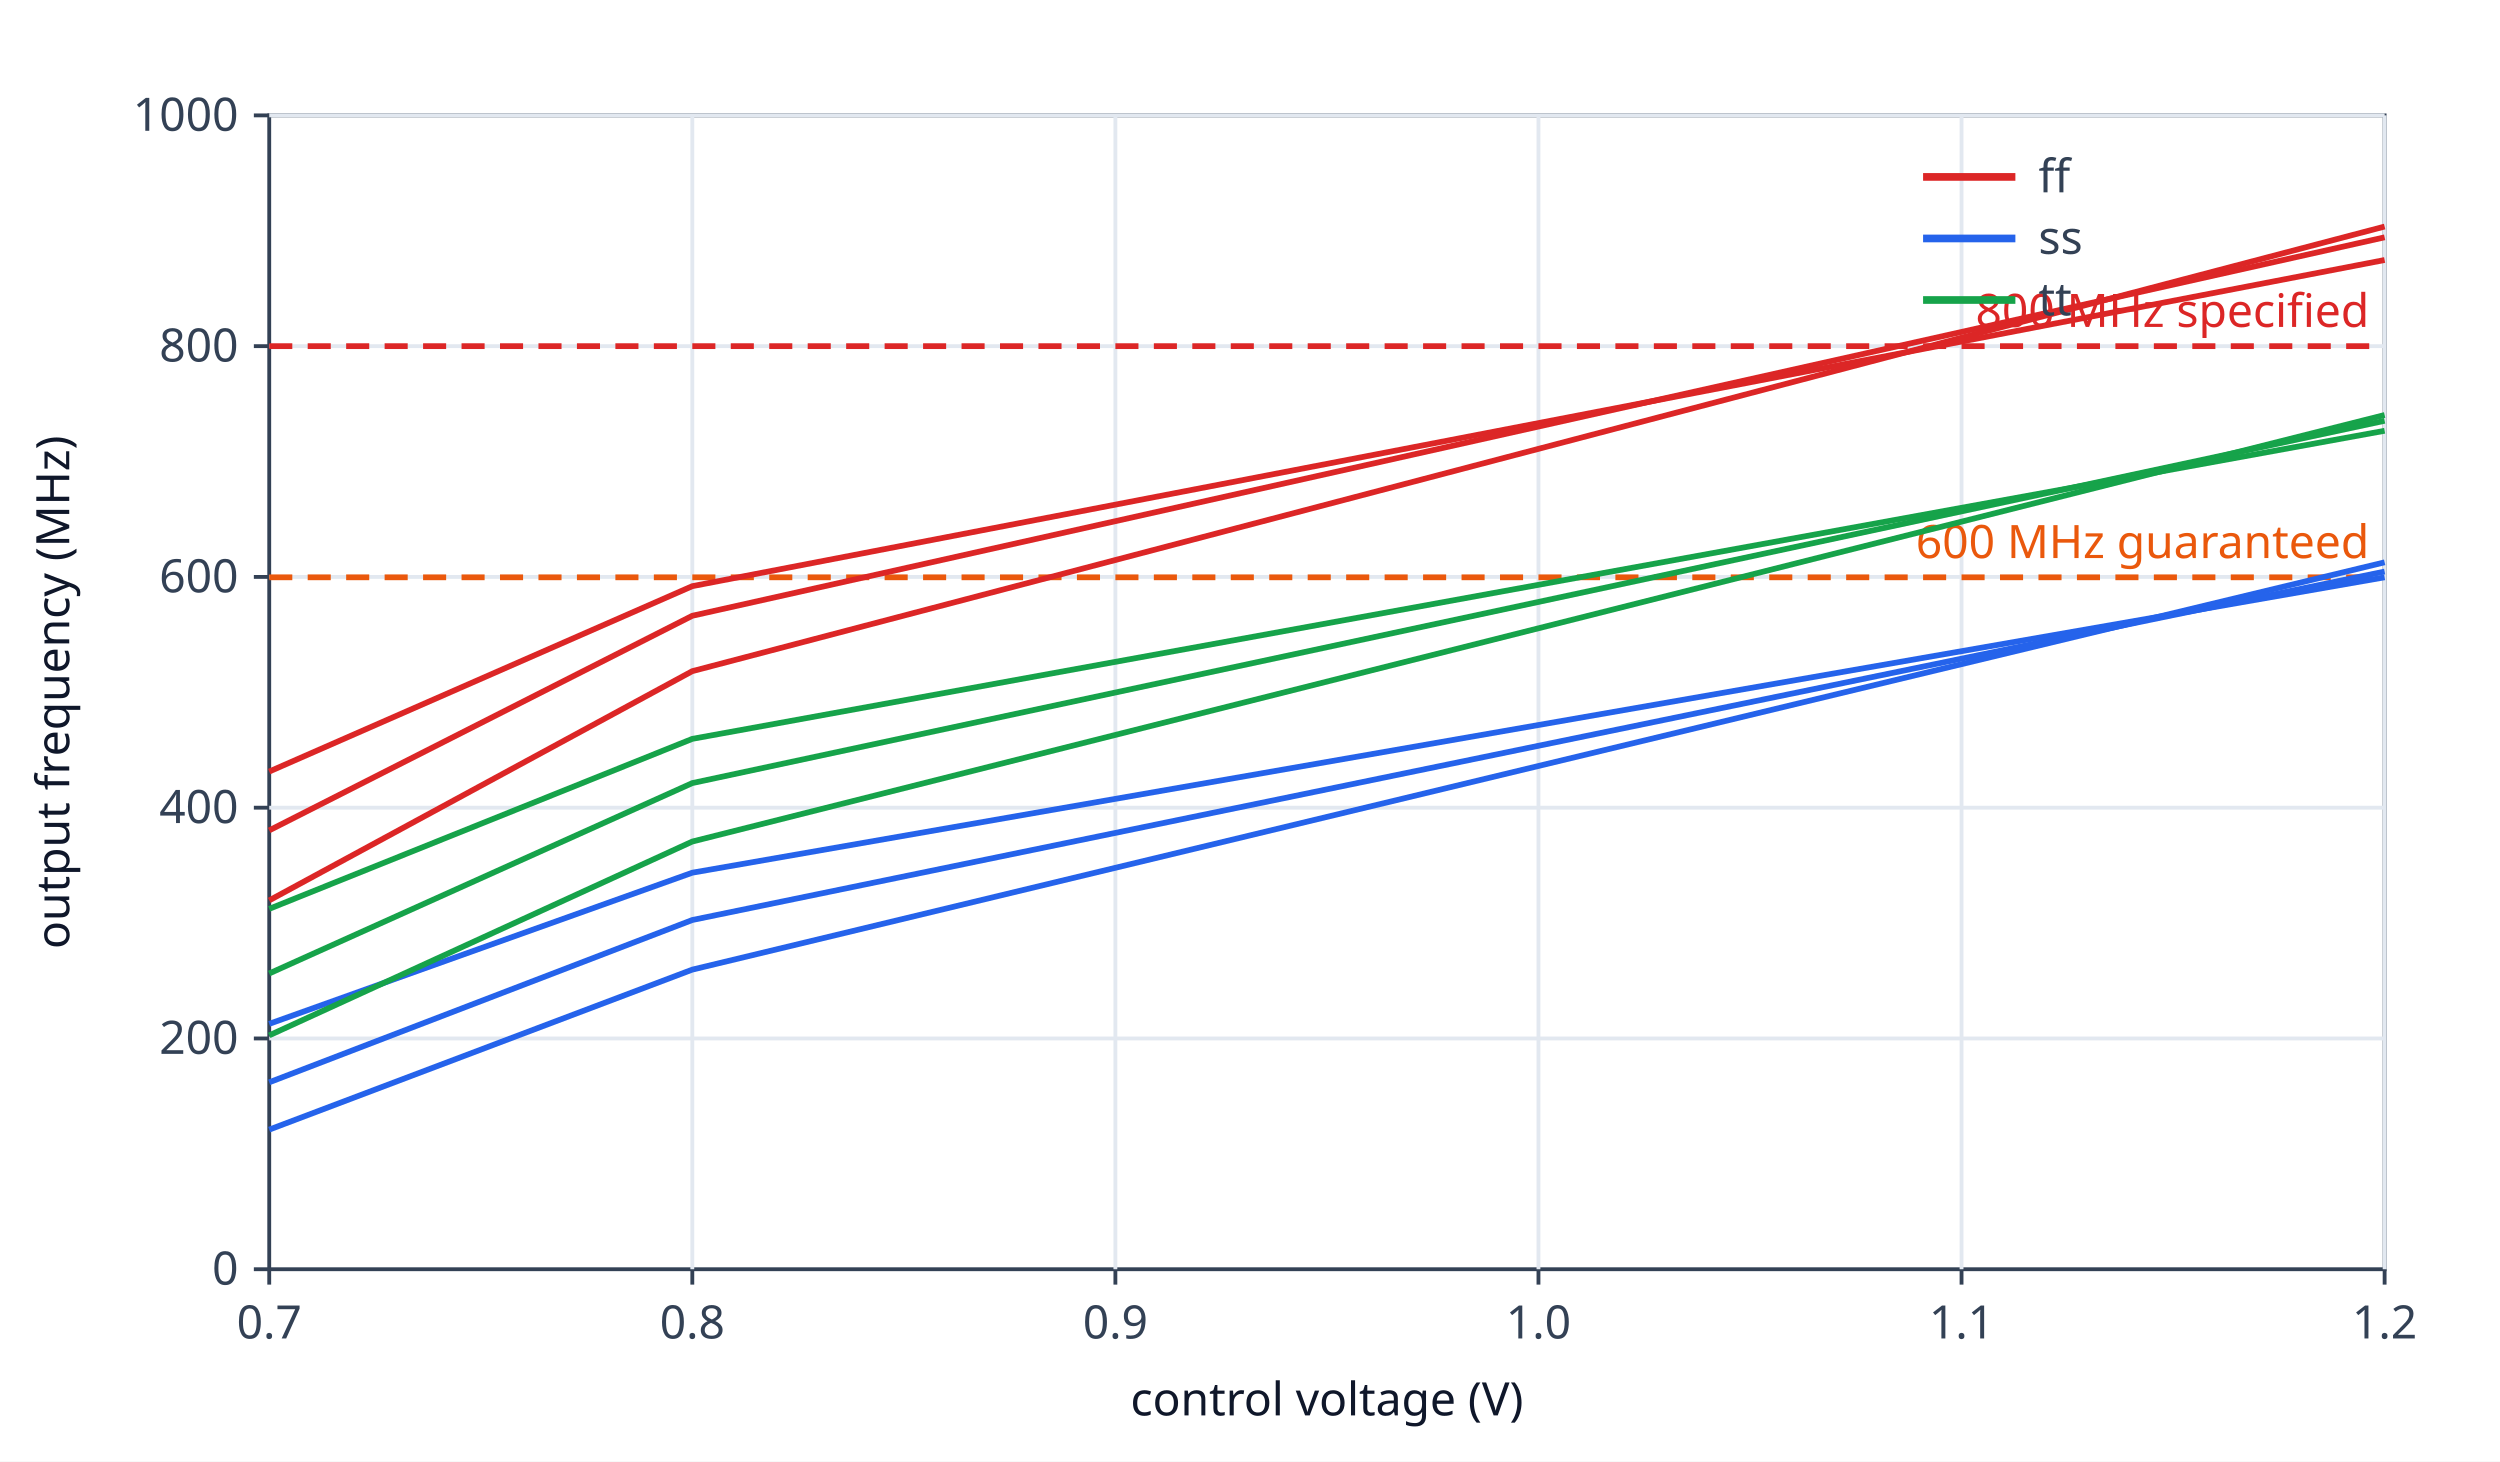
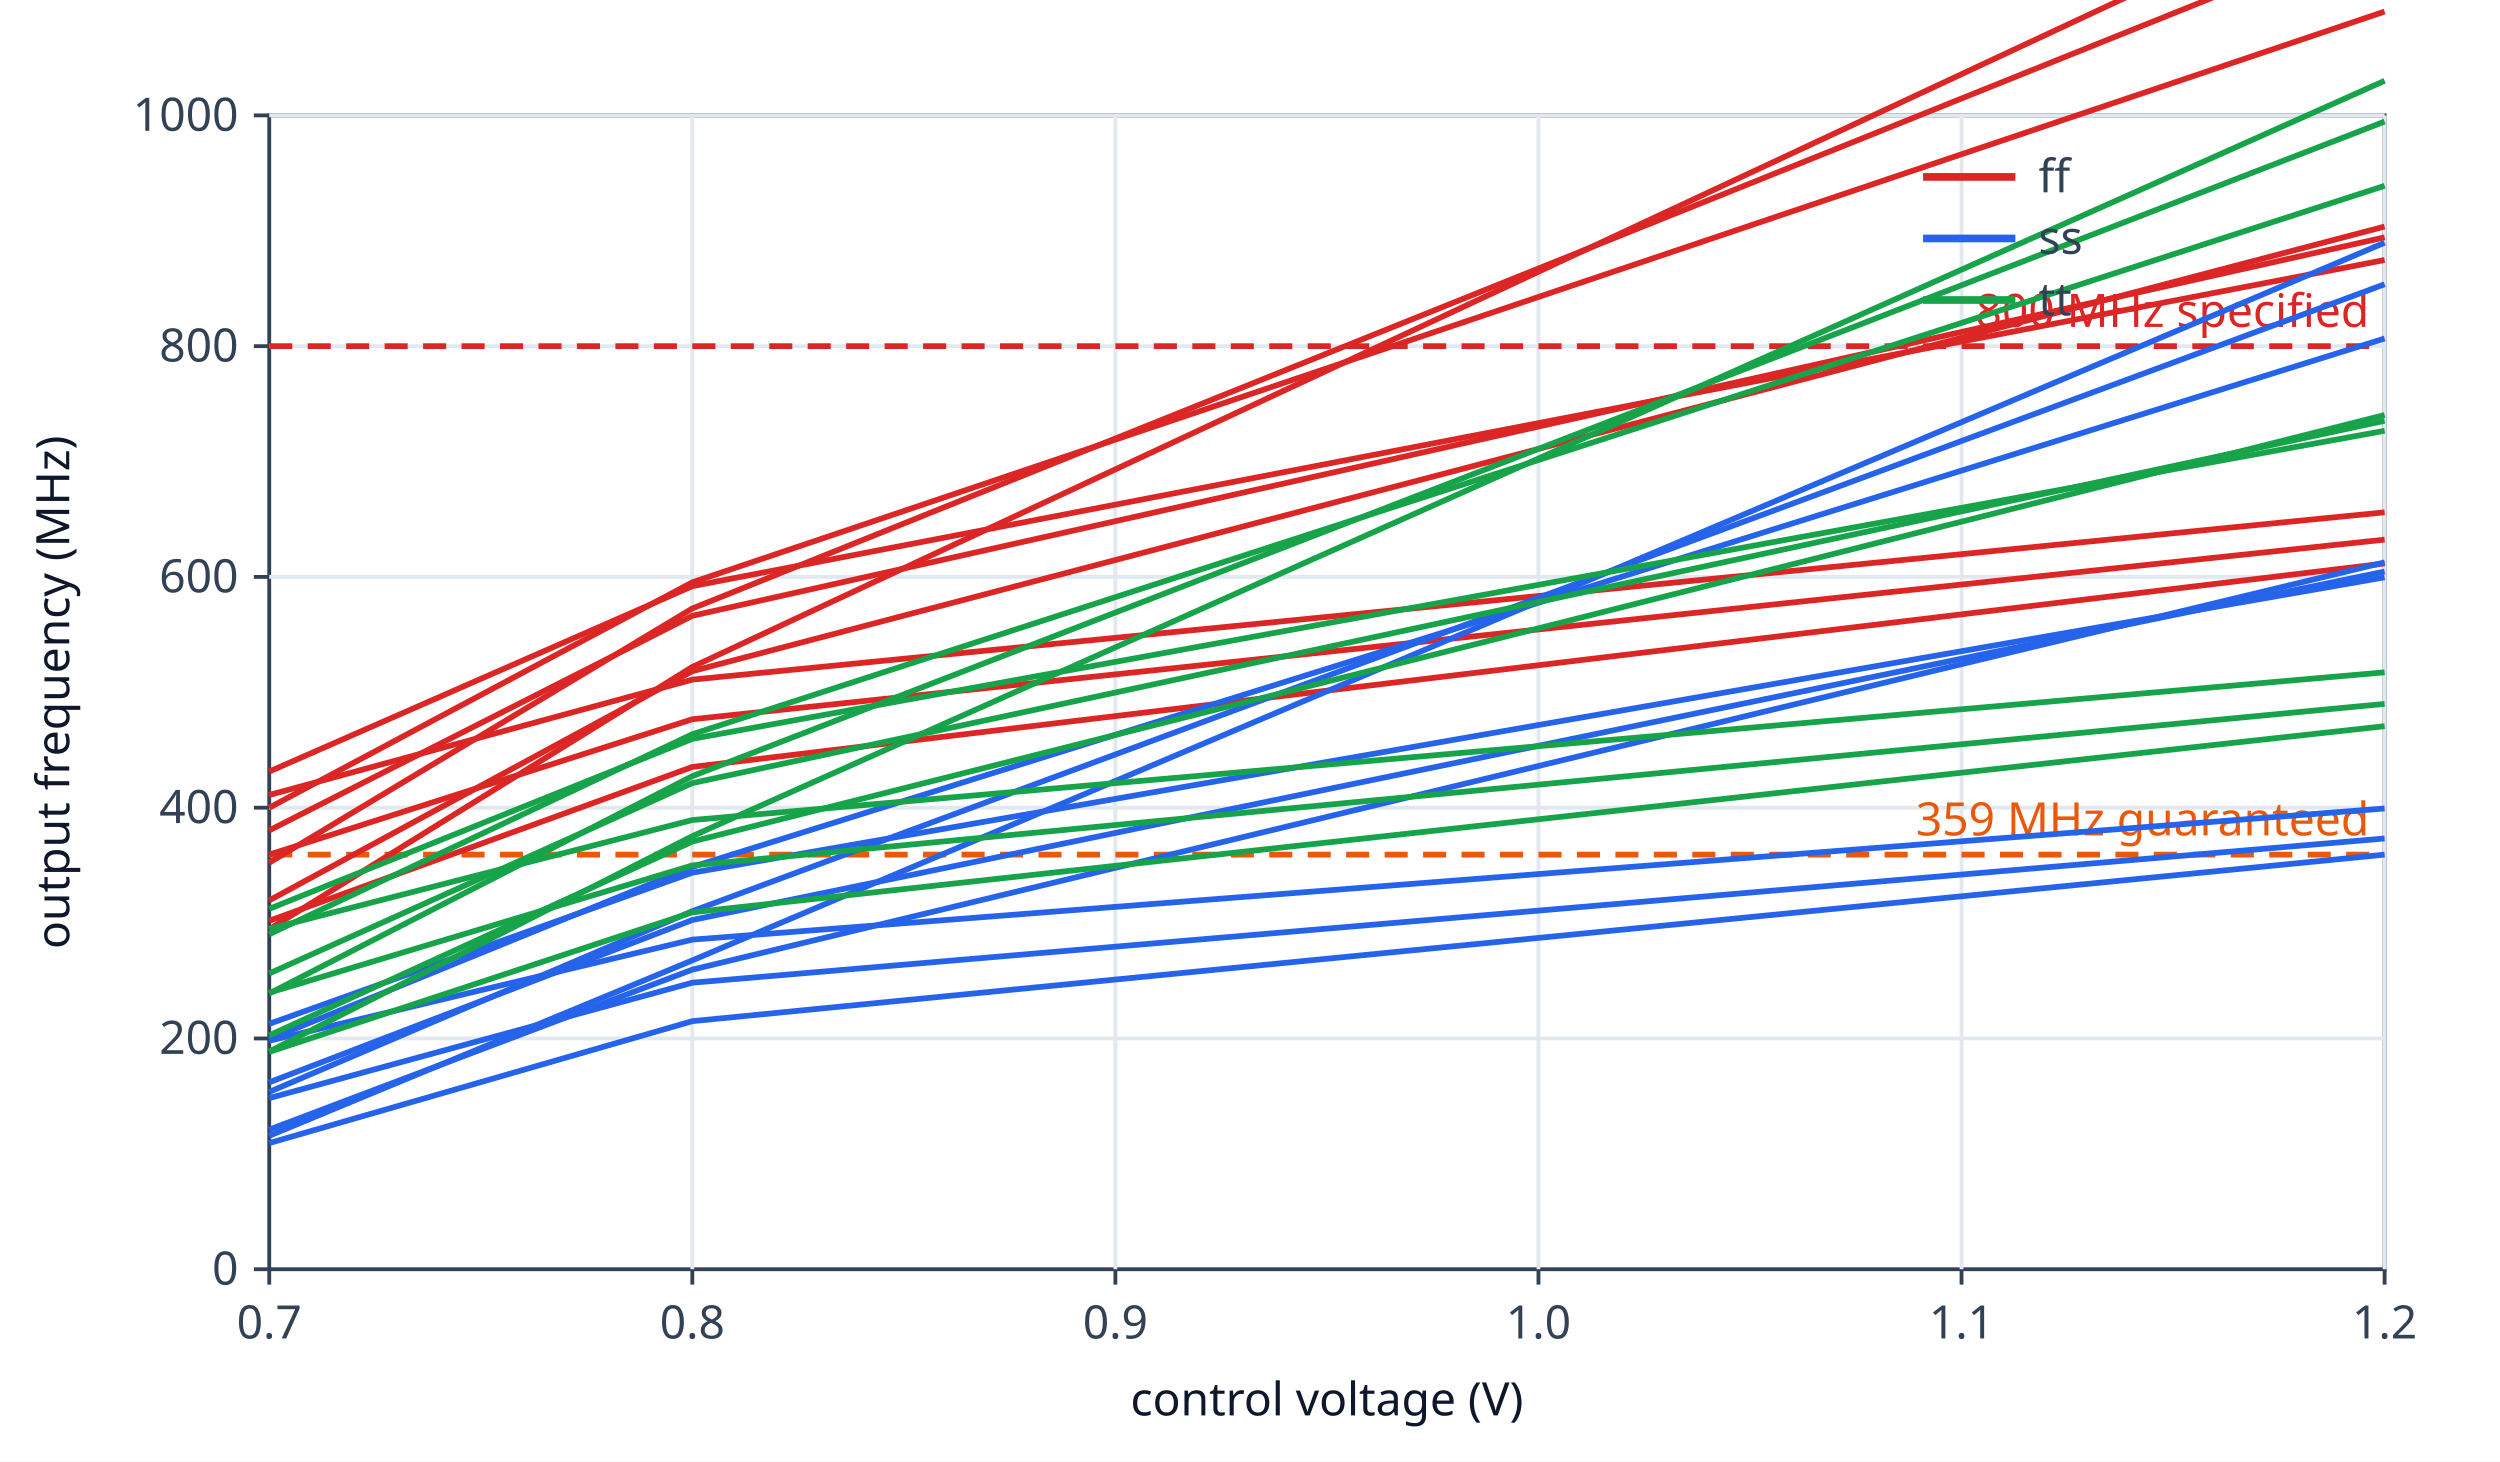
<svg xmlns="http://www.w3.org/2000/svg" width="650" height="380" viewBox="0 0 650 380" font-family="sans-serif" font-size="12">
  <rect width="650" height="380" fill="#ffffff" />
  <rect x="70" y="30" width="550" height="300" fill="none" stroke="#334155" stroke-width="1" />
  <line x1="70.0" y1="330" x2="70.0" y2="334" stroke="#334155" />
  <text x="70.0" y="348" text-anchor="middle" fill="#334155">0.7</text>
  <line x1="180.0" y1="330" x2="180.0" y2="334" stroke="#334155" />
  <text x="180.0" y="348" text-anchor="middle" fill="#334155">0.8</text>
  <line x1="180.0" y1="30" x2="180.0" y2="330" stroke="#e2e8f0" stroke-width="1" />
  <line x1="290.0" y1="330" x2="290.0" y2="334" stroke="#334155" />
  <text x="290.0" y="348" text-anchor="middle" fill="#334155">0.9</text>
  <line x1="290.0" y1="30" x2="290.0" y2="330" stroke="#e2e8f0" stroke-width="1" />
  <line x1="400.0" y1="330" x2="400.0" y2="334" stroke="#334155" />
  <text x="400.0" y="348" text-anchor="middle" fill="#334155">1.0</text>
  <line x1="400.0" y1="30" x2="400.0" y2="330" stroke="#e2e8f0" stroke-width="1" />
  <line x1="510.0" y1="330" x2="510.0" y2="334" stroke="#334155" />
  <text x="510.0" y="348" text-anchor="middle" fill="#334155">1.1</text>
  <line x1="510.0" y1="30" x2="510.0" y2="330" stroke="#e2e8f0" stroke-width="1" />
  <line x1="620.0" y1="330" x2="620.0" y2="334" stroke="#334155" />
  <text x="620.0" y="348" text-anchor="middle" fill="#334155">1.2</text>
  <line x1="620.0" y1="30" x2="620.0" y2="330" stroke="#e2e8f0" stroke-width="1" />
  <line x1="66" y1="330.0" x2="70" y2="330.0" stroke="#334155" />
  <text x="62" y="334.0" text-anchor="end" fill="#334155">0</text>
  <line x1="66" y1="270.0" x2="70" y2="270.0" stroke="#334155" />
  <text x="62" y="274.0" text-anchor="end" fill="#334155">200</text>
  <line x1="70" y1="270.0" x2="620" y2="270.0" stroke="#e2e8f0" stroke-width="1" />
  <line x1="66" y1="210.0" x2="70" y2="210.0" stroke="#334155" />
  <text x="62" y="214.0" text-anchor="end" fill="#334155">400</text>
  <line x1="70" y1="210.0" x2="620" y2="210.0" stroke="#e2e8f0" stroke-width="1" />
  <line x1="66" y1="150.0" x2="70" y2="150.0" stroke="#334155" />
  <text x="62" y="154.0" text-anchor="end" fill="#334155">600</text>
  <line x1="70" y1="150.0" x2="620" y2="150.0" stroke="#e2e8f0" stroke-width="1" />
  <line x1="66" y1="90.0" x2="70" y2="90.0" stroke="#334155" />
  <text x="62" y="94.0" text-anchor="end" fill="#334155">800</text>
  <line x1="70" y1="90.0" x2="620" y2="90.0" stroke="#e2e8f0" stroke-width="1" />
  <line x1="66" y1="30.0" x2="70" y2="30.0" stroke="#334155" />
  <text x="62" y="34.0" text-anchor="end" fill="#334155">1000</text>
  <line x1="70" y1="30.0" x2="620" y2="30.0" stroke="#e2e8f0" stroke-width="1" />
  <text x="345" y="368" text-anchor="middle" fill="#0f172a">control voltage (V)</text>
  <text x="18" y="180" text-anchor="middle" fill="#0f172a" transform="rotate(-90 18 180)">output frequency (MHz)</text>
  <line x1="70" y1="90.0" x2="620" y2="90.0" stroke="#dc2626" stroke-width="1.5" stroke-dasharray="6 4" />
  <text x="616" y="85.0" text-anchor="end" fill="#dc2626">800 MHz specified</text>
-   <line x1="70" y1="150.1" x2="620" y2="150.1" stroke="#ea580c" stroke-width="1.5" stroke-dasharray="6 4" />
-   <text x="616" y="145.1" text-anchor="end" fill="#ea580c">600 MHz guaranteed</text>
+   <line x1="70" y1="222.2" x2="620" y2="222.2" stroke="#ea580c" stroke-width="1.5" stroke-dasharray="6 4" />
+   <text x="616" y="217.2" text-anchor="end" fill="#ea580c">359 MHz guaranteed</text>
+   <path d="M70.0,239.4 L180.0,199.4 L620.0,146.5" fill="none" stroke="#dc2626" stroke-width="1.5" stroke-linejoin="round" />
  <path d="M70.0,234.1 L180.0,174.5 L620.0,58.9" fill="none" stroke="#dc2626" stroke-width="1.5" stroke-linejoin="round" />
+   <path d="M70.0,241.6 L180.0,173.4 L620.0,-32.1" fill="none" stroke="#dc2626" stroke-width="1.5" stroke-linejoin="round" />
+   <path d="M70.0,206.7 L180.0,176.7 L620.0,133.2" fill="none" stroke="#dc2626" stroke-width="1.5" stroke-linejoin="round" />
  <path d="M70.0,200.6 L180.0,152.4 L620.0,67.6" fill="none" stroke="#dc2626" stroke-width="1.5" stroke-linejoin="round" />
+   <path d="M70.0,210.0 L180.0,151.4 L620.0,3.0" fill="none" stroke="#dc2626" stroke-width="1.5" stroke-linejoin="round" />
+   <path d="M70.0,222.2 L180.0,187.0 L620.0,140.3" fill="none" stroke="#dc2626" stroke-width="1.5" stroke-linejoin="round" />
  <path d="M70.0,215.9 L180.0,160.1 L620.0,61.7" fill="none" stroke="#dc2626" stroke-width="1.5" stroke-linejoin="round" />
+   <path d="M70.0,224.3 L180.0,158.2 L620.0,-18.6" fill="none" stroke="#dc2626" stroke-width="1.5" stroke-linejoin="round" />
+   <path d="M70.0,297.2 L180.0,265.5 L620.0,222.2" fill="none" stroke="#2563eb" stroke-width="1.5" stroke-linejoin="round" />
  <path d="M70.0,293.7 L180.0,252.1 L620.0,146.2" fill="none" stroke="#2563eb" stroke-width="1.5" stroke-linejoin="round" />
+   <path d="M70.0,295.3 L180.0,249.7 L620.0,63.1" fill="none" stroke="#2563eb" stroke-width="1.5" stroke-linejoin="round" />
+   <path d="M70.0,270.6 L180.0,244.3 L620.0,210.2" fill="none" stroke="#2563eb" stroke-width="1.5" stroke-linejoin="round" />
  <path d="M70.0,266.2 L180.0,226.9 L620.0,150.1" fill="none" stroke="#2563eb" stroke-width="1.5" stroke-linejoin="round" />
+   <path d="M70.0,270.2 L180.0,225.4 L620.0,88.0" fill="none" stroke="#2563eb" stroke-width="1.5" stroke-linejoin="round" />
+   <path d="M70.0,285.5 L180.0,255.5 L620.0,218.0" fill="none" stroke="#2563eb" stroke-width="1.5" stroke-linejoin="round" />
  <path d="M70.0,281.4 L180.0,239.2 L620.0,148.6" fill="none" stroke="#2563eb" stroke-width="1.5" stroke-linejoin="round" />
+   <path d="M70.0,283.9 L180.0,236.9 L620.0,73.9" fill="none" stroke="#2563eb" stroke-width="1.5" stroke-linejoin="round" />
+   <path d="M70.0,273.5 L180.0,237.2 L620.0,188.8" fill="none" stroke="#16a34a" stroke-width="1.5" stroke-linejoin="round" />
  <path d="M70.0,269.2 L180.0,218.8 L620.0,107.9" fill="none" stroke="#16a34a" stroke-width="1.5" stroke-linejoin="round" />
+   <path d="M70.0,273.4 L180.0,217.4 L620.0,21.0" fill="none" stroke="#16a34a" stroke-width="1.5" stroke-linejoin="round" />
+   <path d="M70.0,241.5 L180.0,213.2 L620.0,174.8" fill="none" stroke="#16a34a" stroke-width="1.5" stroke-linejoin="round" />
  <path d="M70.0,236.3 L180.0,192.1 L620.0,112.0" fill="none" stroke="#16a34a" stroke-width="1.5" stroke-linejoin="round" />
+   <path d="M70.0,242.9 L180.0,190.9 L620.0,48.3" fill="none" stroke="#16a34a" stroke-width="1.5" stroke-linejoin="round" />
+   <path d="M70.0,258.1 L180.0,225.0 L620.0,183.0" fill="none" stroke="#16a34a" stroke-width="1.5" stroke-linejoin="round" />
  <path d="M70.0,253.1 L180.0,203.6 L620.0,109.4" fill="none" stroke="#16a34a" stroke-width="1.5" stroke-linejoin="round" />
+   <path d="M70.0,258.3 L180.0,201.8 L620.0,31.6" fill="none" stroke="#16a34a" stroke-width="1.5" stroke-linejoin="round" />
  <line x1="500" y1="46" x2="524" y2="46" stroke="#dc2626" stroke-width="2" />
  <text x="530" y="50" fill="#334155">ff</text>
  <line x1="500" y1="62" x2="524" y2="62" stroke="#2563eb" stroke-width="2" />
  <text x="530" y="66" fill="#334155">ss</text>
  <line x1="500" y1="78" x2="524" y2="78" stroke="#16a34a" stroke-width="2" />
  <text x="530" y="82" fill="#334155">tt</text>
</svg>
